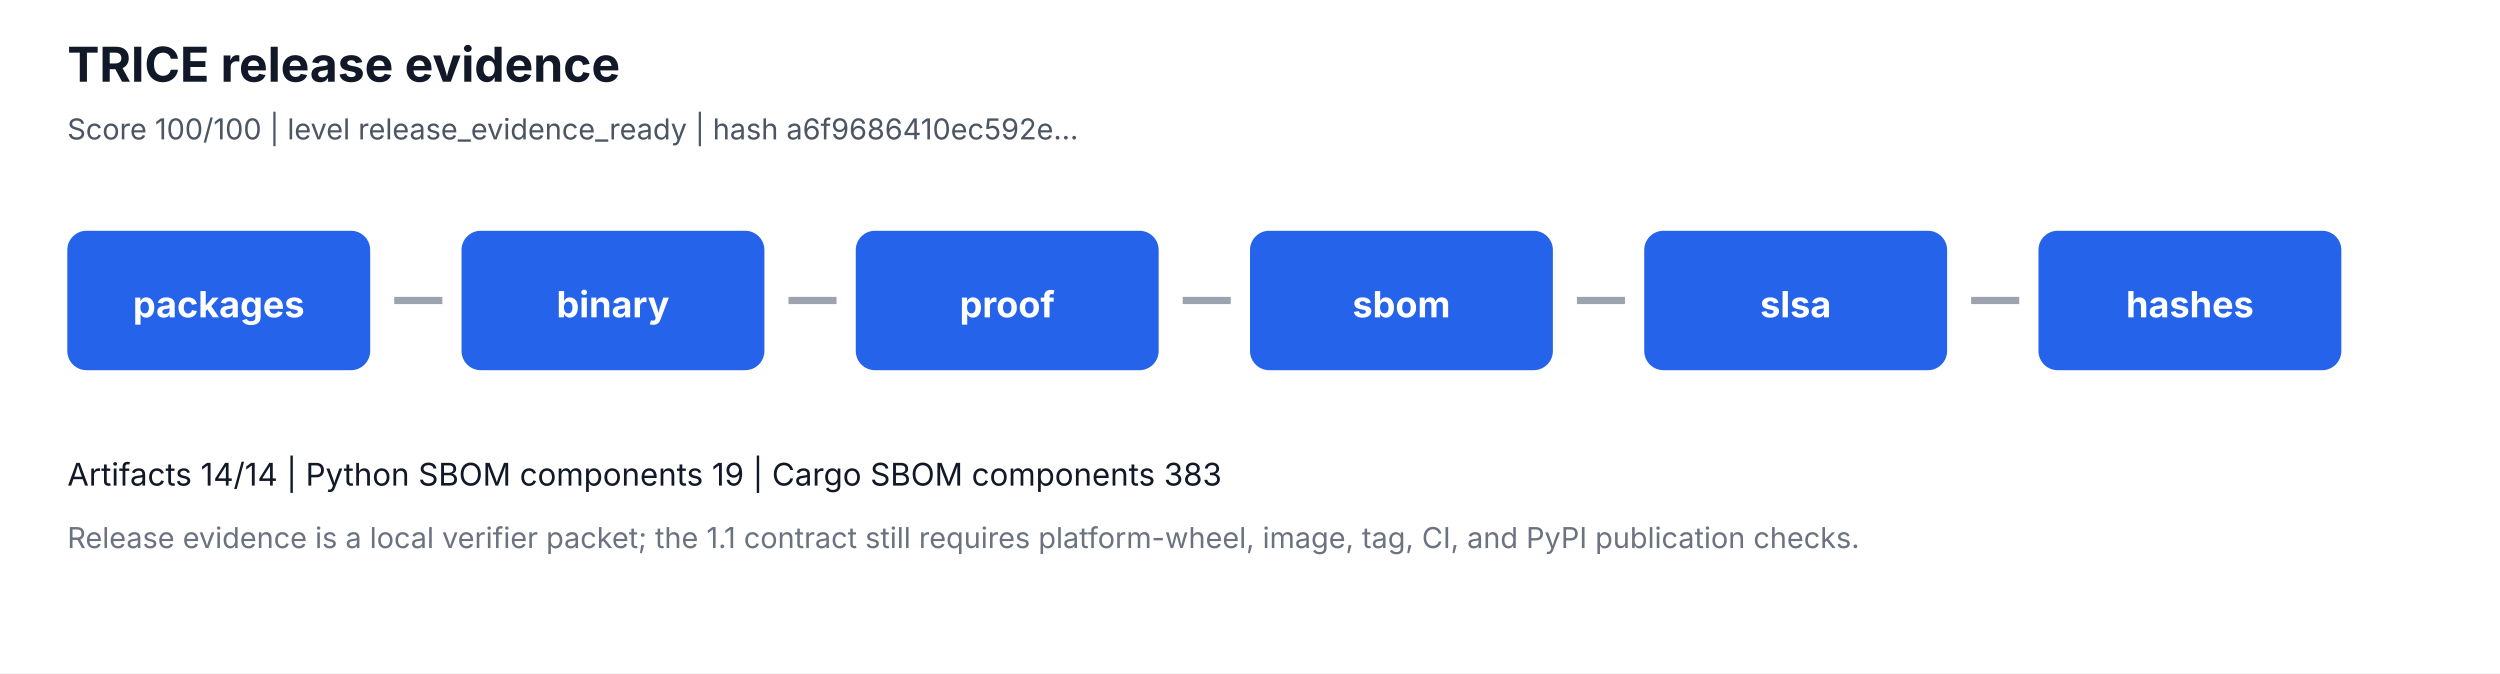
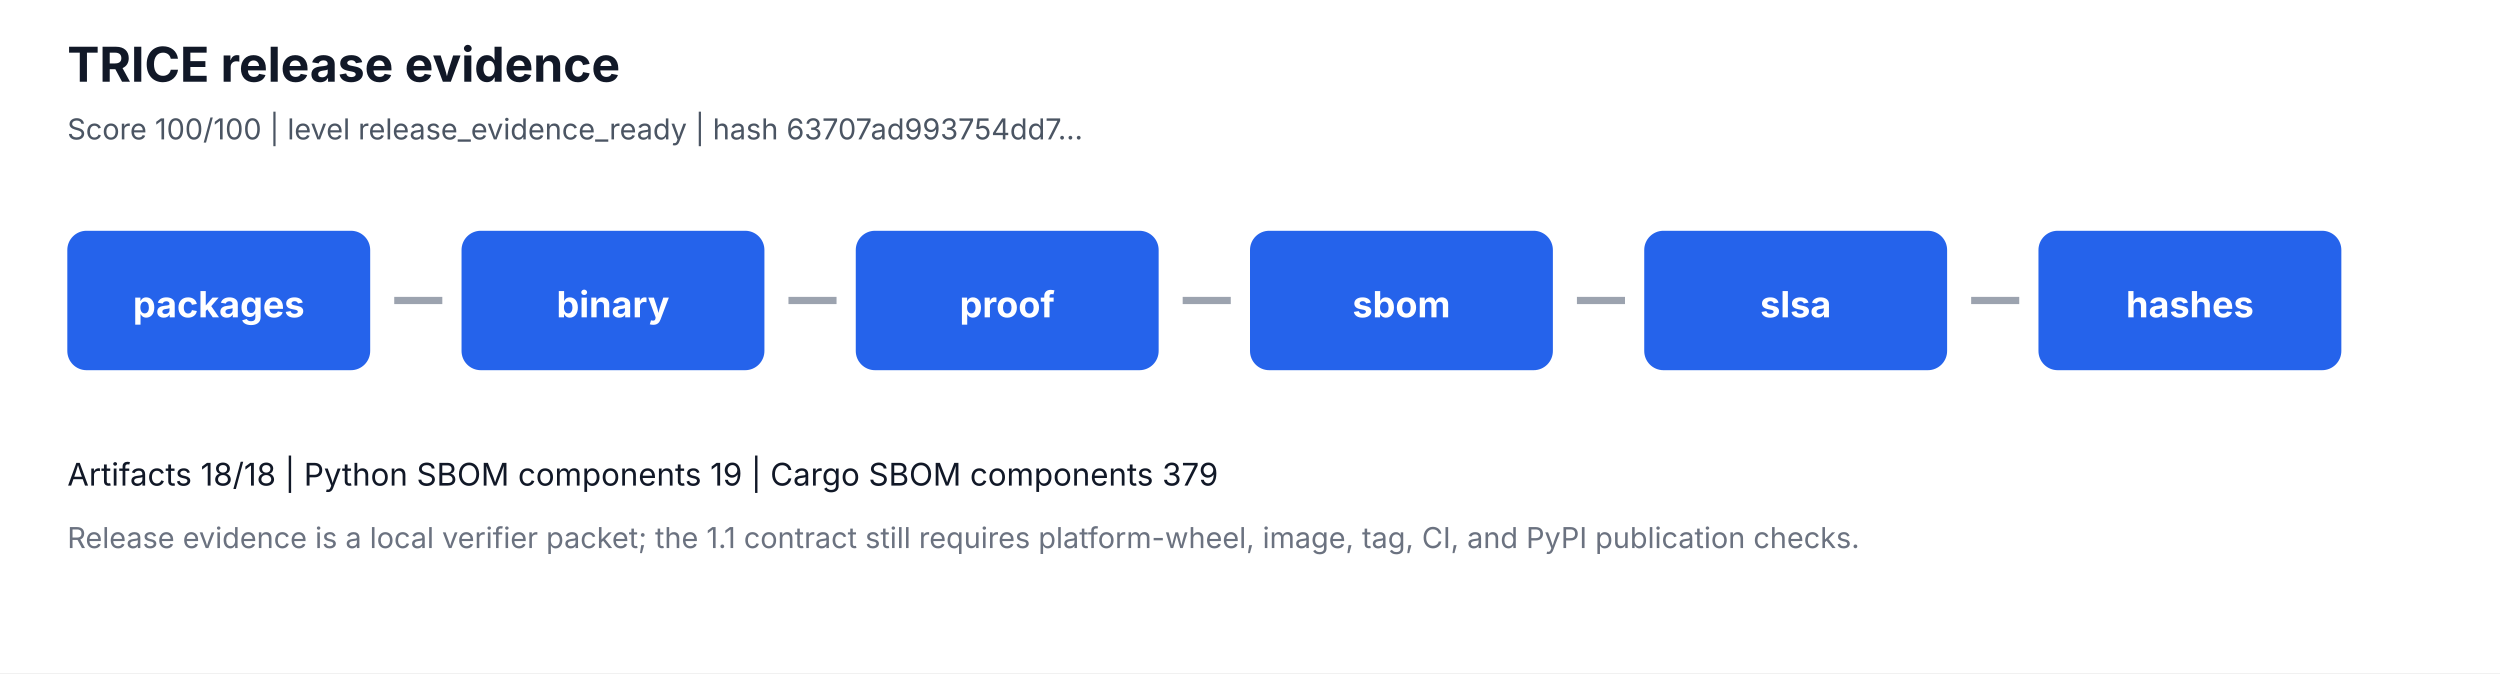
<svg xmlns="http://www.w3.org/2000/svg" width="1040" height="280" viewBox="0 0 1040 280">
  <rect width="100%" height="100%" fill="#ffffff" />
  <text x="28" y="34" font-family="Inter,Segoe UI,Arial" font-size="20" font-weight="700" fill="#111827">TRICE release evidence</text>
-   <text x="28" y="58" font-family="Inter,Segoe UI,Arial" font-size="12" fill="#4b5563">Score 100/100 | level release_evidence_ready | hash a6f9686410ec592e...</text>
+   <text x="28" y="58" font-family="Inter,Segoe UI,Arial" font-size="12" fill="#4b5563">Score 100/100 | level release_evidence_ready | hash 63707ad993754dd7...</text>
  <rect x="28" y="96" width="126" height="58" rx="8" fill="#2563eb" />
  <text x="91" y="132" text-anchor="middle" font-family="Inter,Segoe UI,Arial" font-size="15" font-weight="700" fill="#ffffff">packages</text>
  <line x1="164" y1="125" x2="184" y2="125" stroke="#9ca3af" stroke-width="3" />
  <rect x="192" y="96" width="126" height="58" rx="8" fill="#2563eb" />
  <text x="255" y="132" text-anchor="middle" font-family="Inter,Segoe UI,Arial" font-size="15" font-weight="700" fill="#ffffff">binary</text>
  <line x1="328" y1="125" x2="348" y2="125" stroke="#9ca3af" stroke-width="3" />
  <rect x="356" y="96" width="126" height="58" rx="8" fill="#2563eb" />
  <text x="419" y="132" text-anchor="middle" font-family="Inter,Segoe UI,Arial" font-size="15" font-weight="700" fill="#ffffff">proof</text>
  <line x1="492" y1="125" x2="512" y2="125" stroke="#9ca3af" stroke-width="3" />
  <rect x="520" y="96" width="126" height="58" rx="8" fill="#2563eb" />
  <text x="583" y="132" text-anchor="middle" font-family="Inter,Segoe UI,Arial" font-size="15" font-weight="700" fill="#ffffff">sbom</text>
  <line x1="656" y1="125" x2="676" y2="125" stroke="#9ca3af" stroke-width="3" />
  <rect x="684" y="96" width="126" height="58" rx="8" fill="#2563eb" />
  <text x="747" y="132" text-anchor="middle" font-family="Inter,Segoe UI,Arial" font-size="15" font-weight="700" fill="#ffffff">slsa</text>
  <line x1="820" y1="125" x2="840" y2="125" stroke="#9ca3af" stroke-width="3" />
  <rect x="848" y="96" width="126" height="58" rx="8" fill="#2563eb" />
  <text x="911" y="132" text-anchor="middle" font-family="Inter,Segoe UI,Arial" font-size="15" font-weight="700" fill="#ffffff">hashes</text>
-   <text x="28" y="202" font-family="Inter,Segoe UI,Arial" font-size="13" fill="#111827">Artifacts 14/14 | Python SBOM components 19 | Cargo SBOM components 383</text>
+   <text x="28" y="202" font-family="Inter,Segoe UI,Arial" font-size="13" fill="#111827">Artifacts 18/18 | Python SBOM components 19 | Cargo SBOM components 379</text>
  <text x="28" y="228" font-family="Inter,Segoe UI,Arial" font-size="12" fill="#6b7280">Release evidence is a local verifier packet; the 1.1 contract still requires platform-wheel, image, tag, CI, and PyPI publication checks.</text>
</svg>
